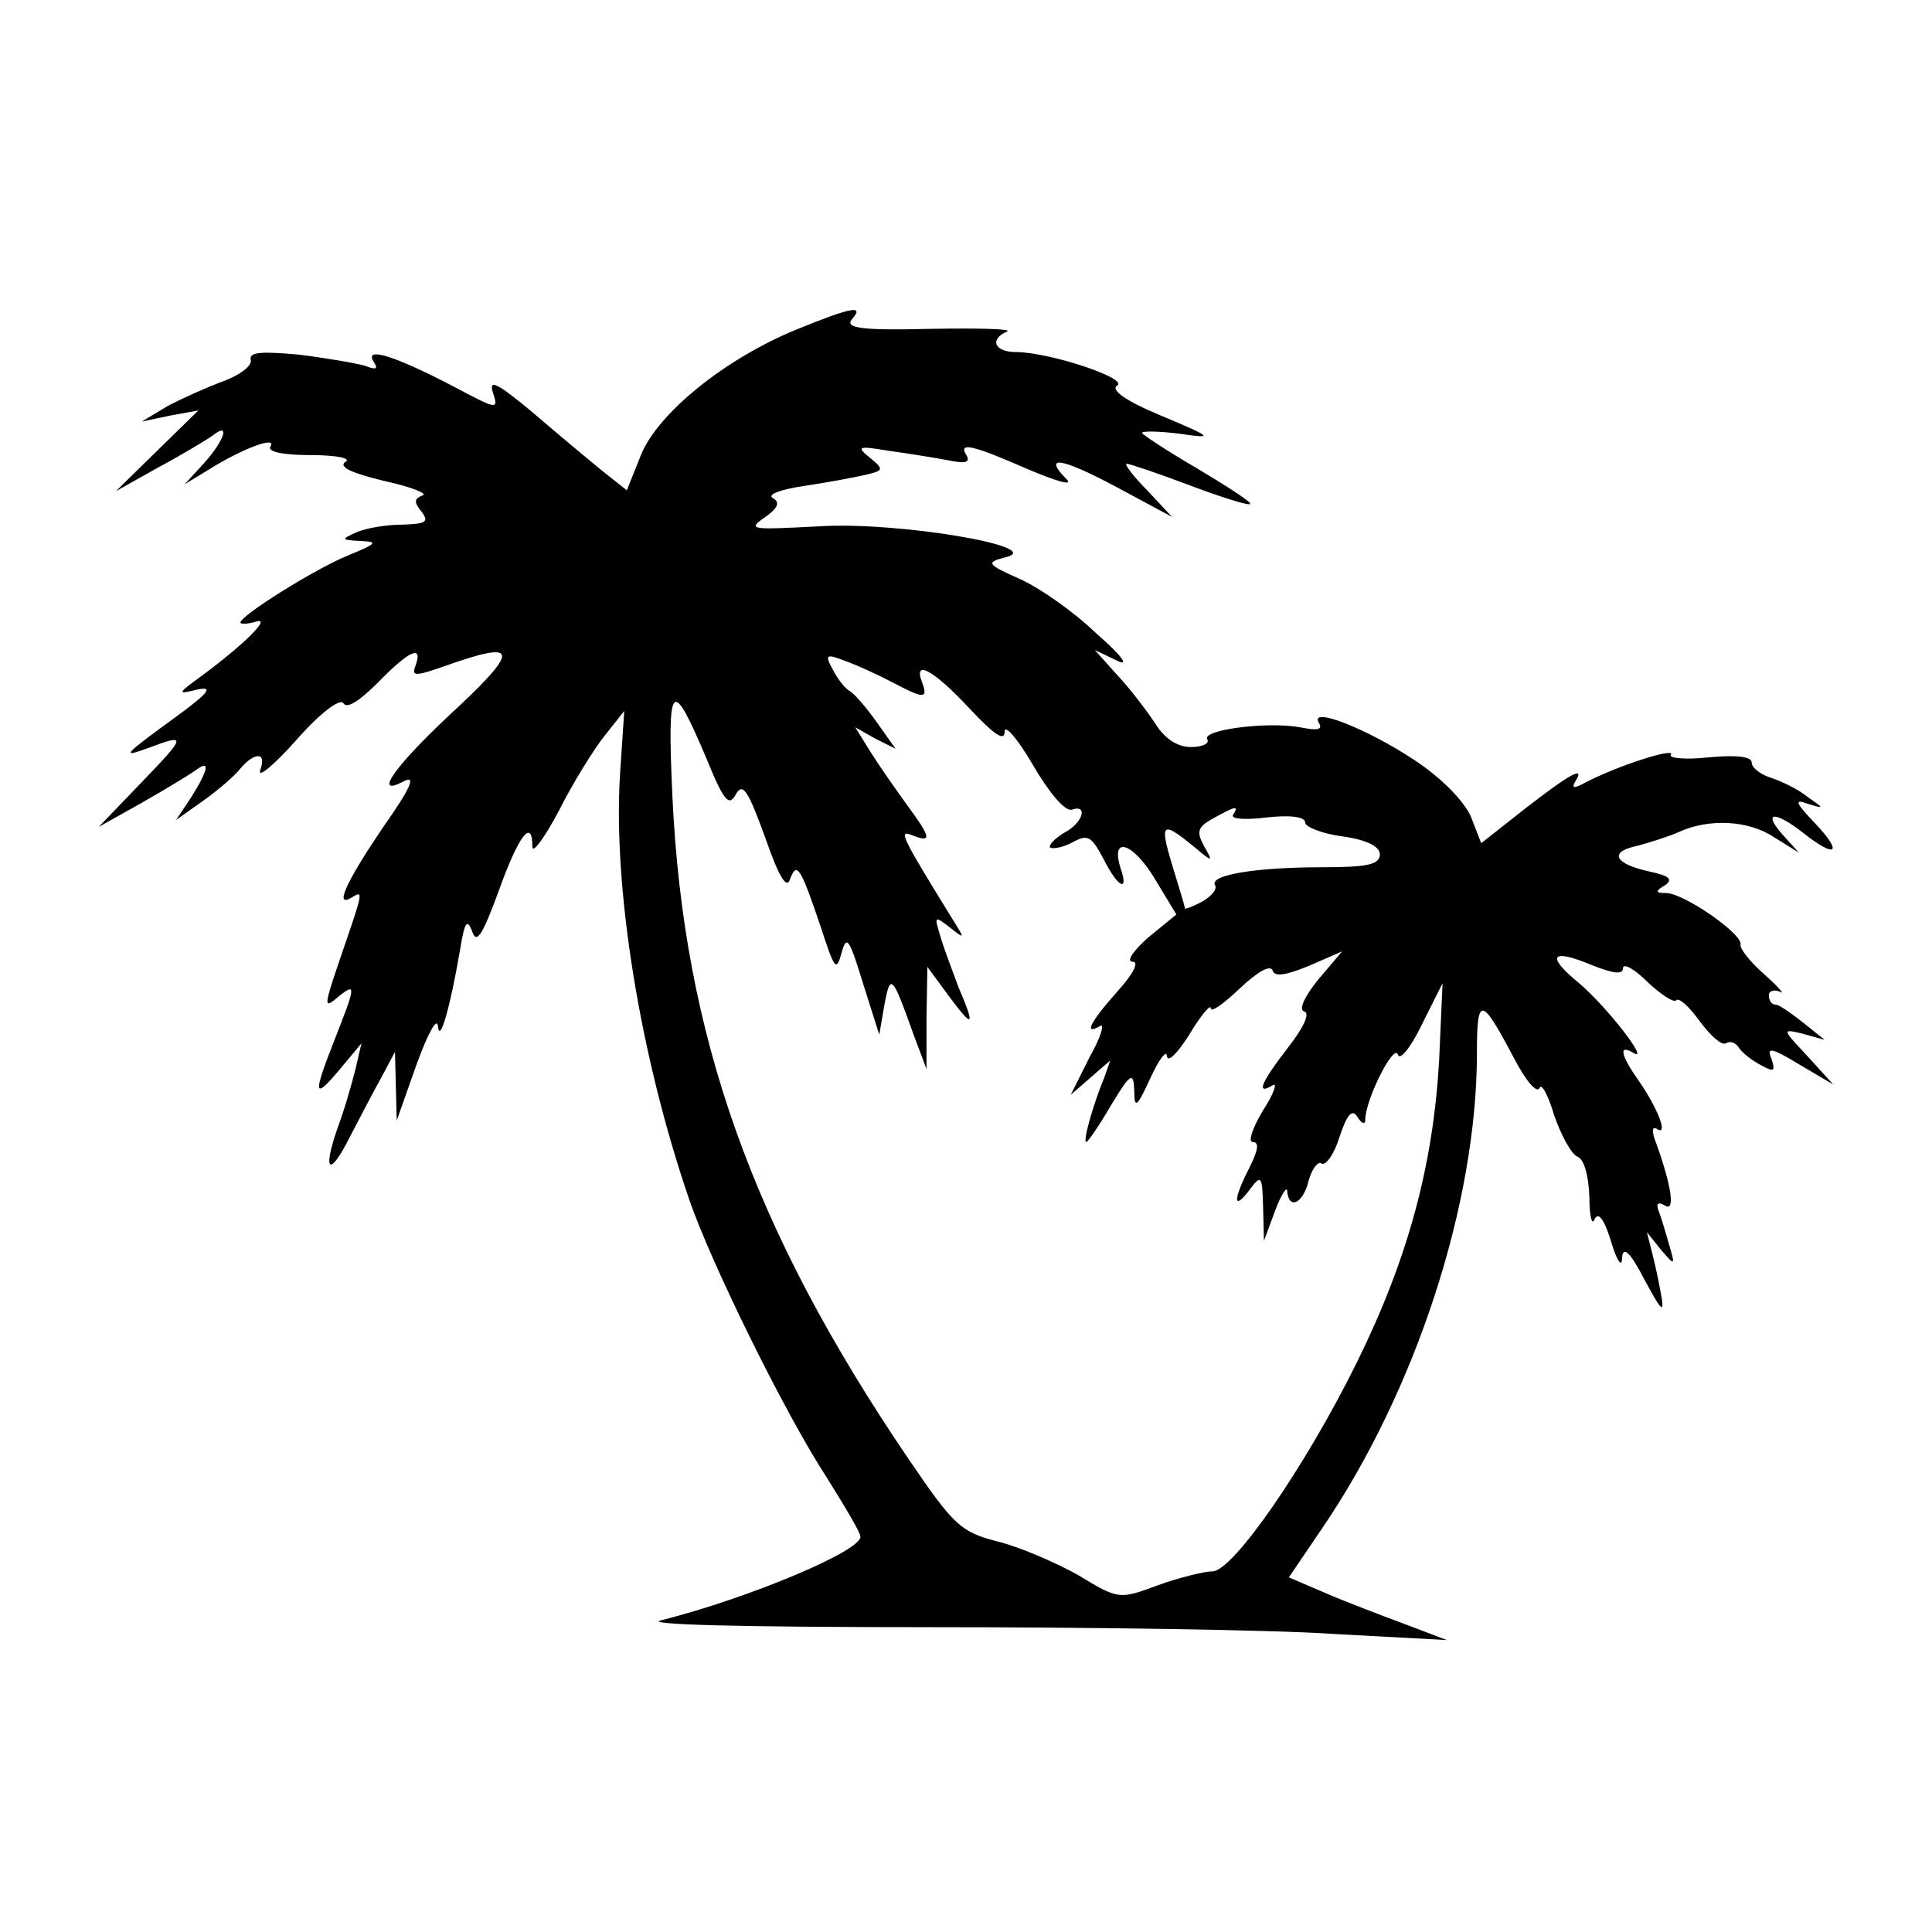
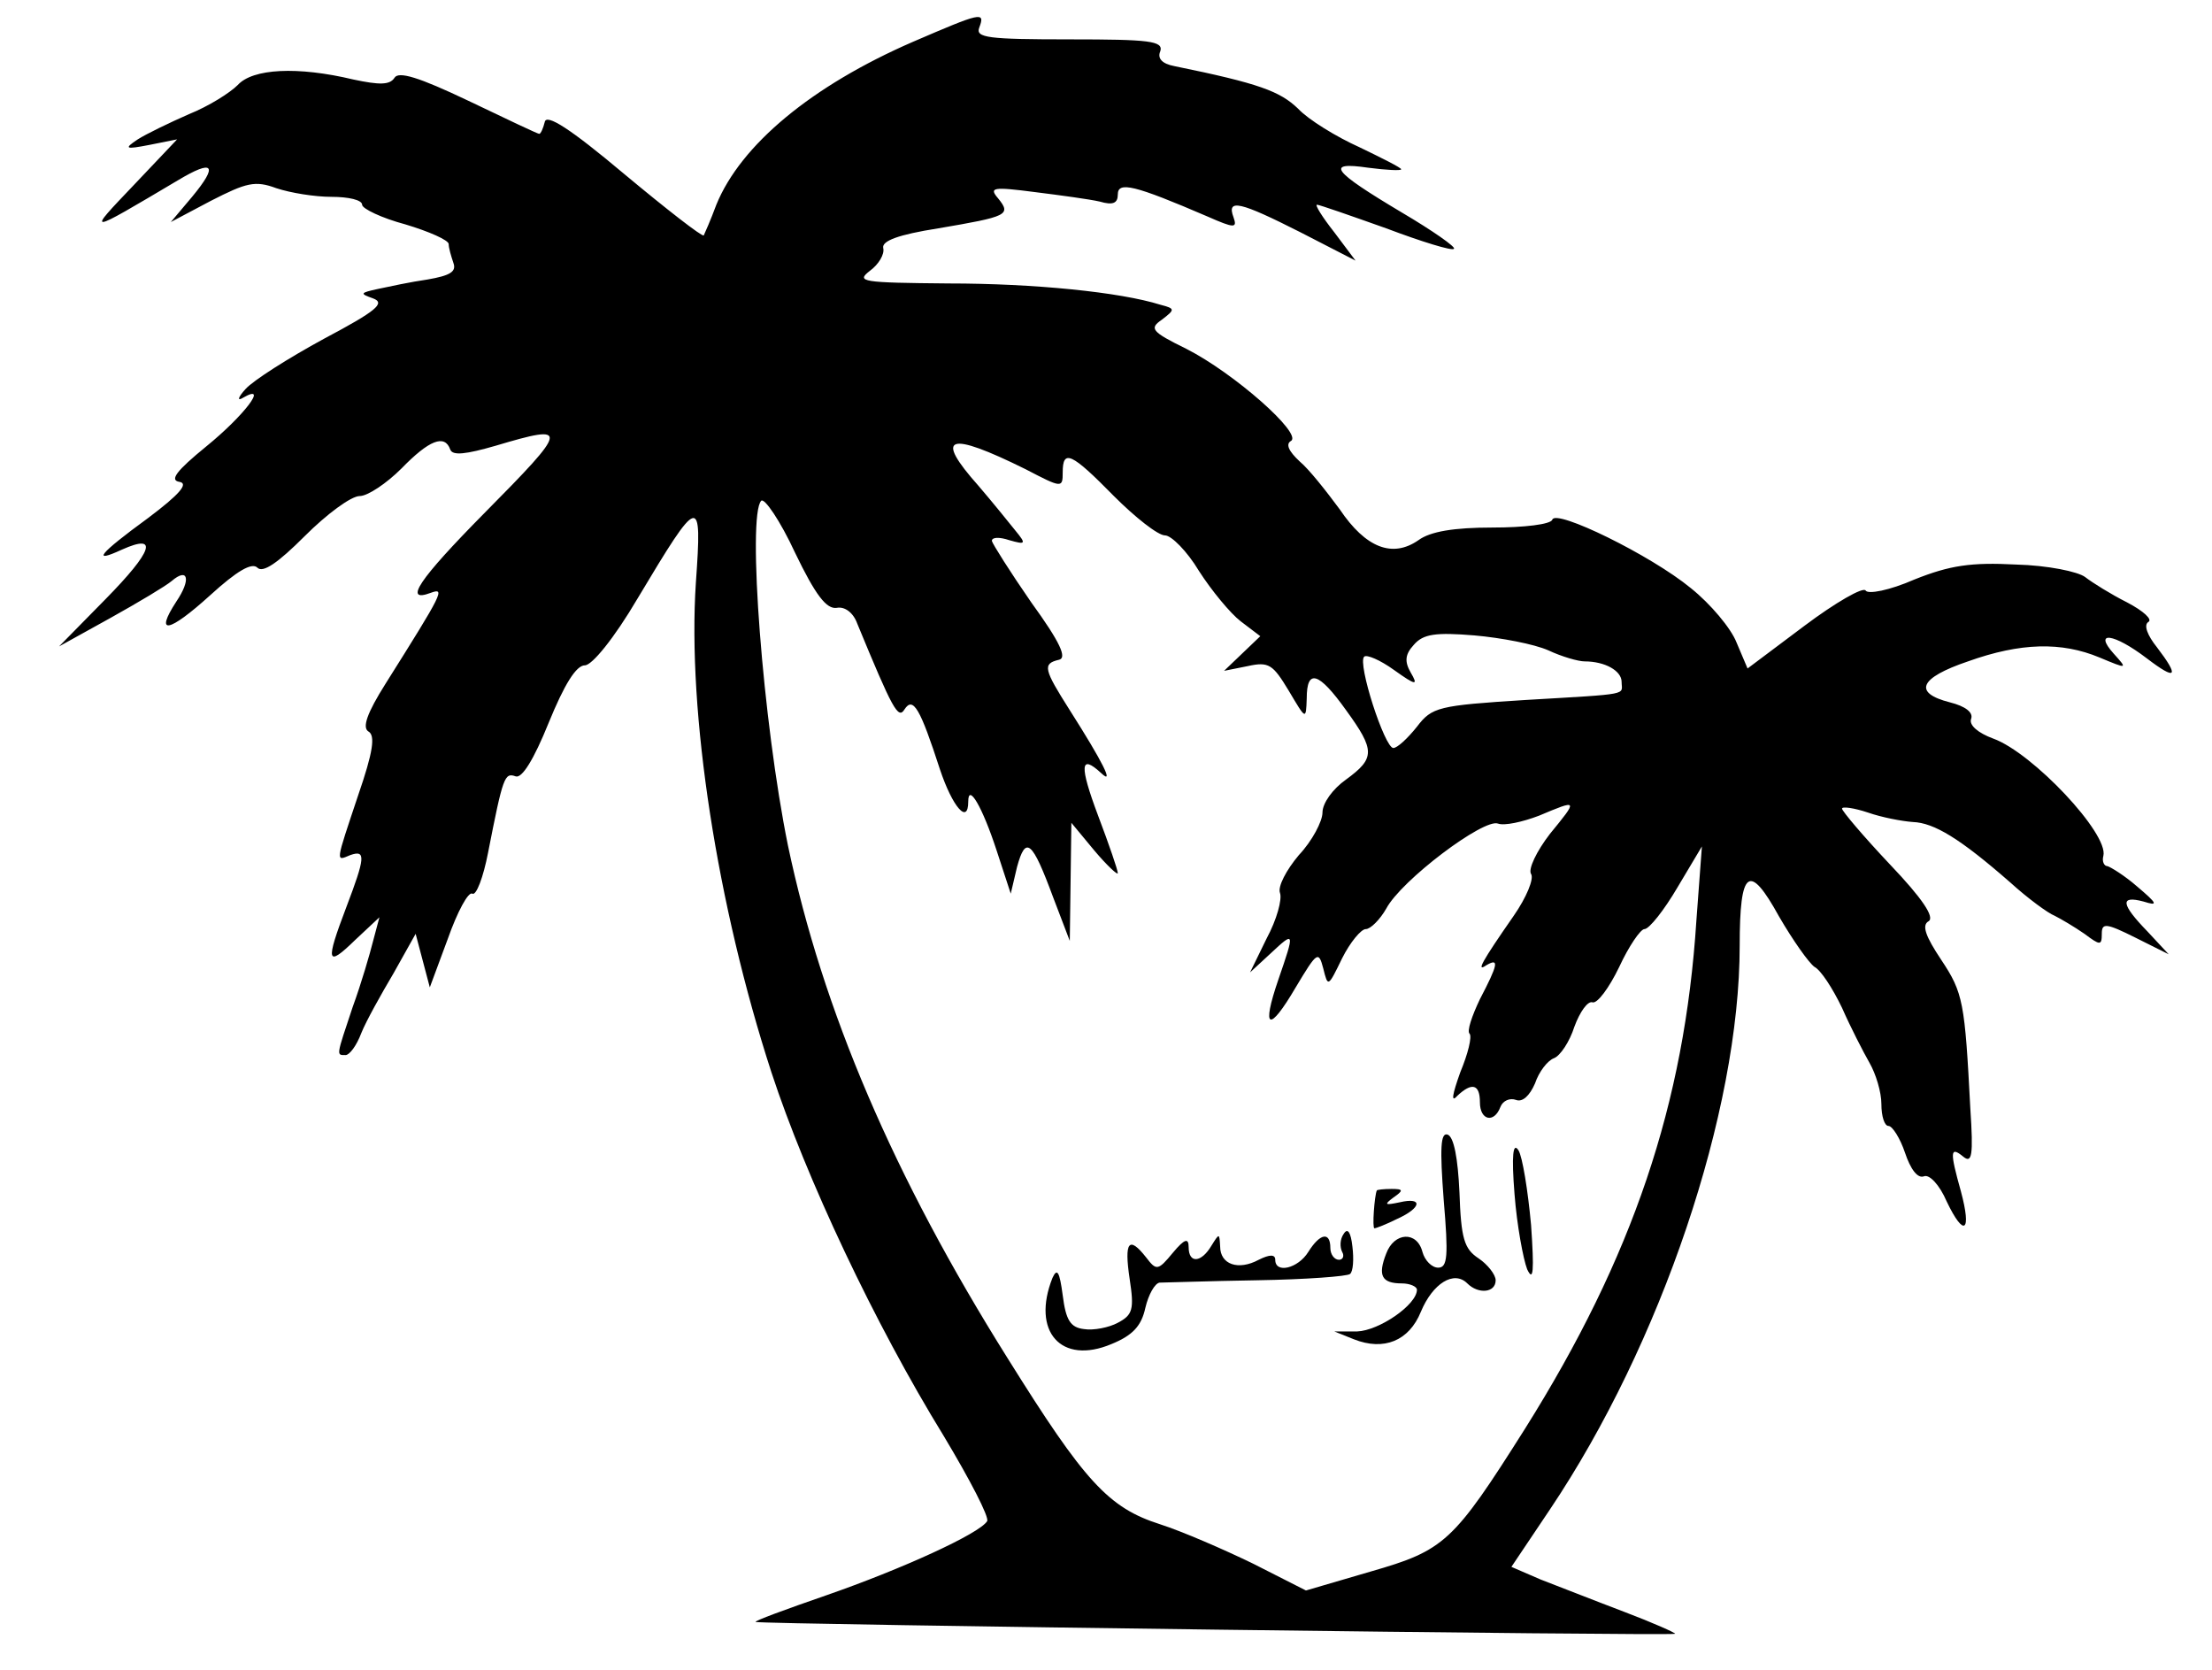
- <svg xmlns="http://www.w3.org/2000/svg" version="1.0" width="225pt" height="225pt" viewBox="0 0 225 225" preserveAspectRatio="xMidYMid meet">
-   <g transform="translate(0,225) scale(0.1,-0.1)" fill="#000000" stroke="none">
-     <path d="M927 1866 c-83 -34 -162 -98 -181 -147 l-16 -40 -29 23 c-16 13 -52 43 -81 68 -41 34 -51 39 -46 23 7 -21 5 -20 -46 7 -67 35 -104 47 -93 29 6 -9 3 -10 -10 -5 -10 3 -45 9 -77 13 -44 4 -58 3 -56 -6 2 -7 -13 -18 -32 -25 -19 -7 -48 -20 -65 -29 l-30 -18 33 7 33 6 -48 -47 -48 -47 50 28 c28 15 56 32 63 37 20 16 14 -5 -10 -32 l-23 -25 28 17 c38 24 80 40 72 27 -4 -6 14 -10 47 -10 31 0 48 -4 40 -8 -8 -6 8 -13 45 -22 32 -7 52 -15 45 -17 -10 -4 -10 -8 -1 -19 9 -12 5 -14 -22 -15 -19 0 -43 -4 -54 -9 -18 -8 -18 -9 5 -10 21 -1 19 -3 -15 -17 -39 -16 -125 -70 -125 -78 0 -2 8 -2 18 1 19 6 -13 -26 -63 -63 -29 -21 -29 -22 -5 -16 19 4 13 -4 -24 -31 -63 -46 -66 -49 -33 -37 45 17 44 14 -8 -40 l-50 -52 50 28 c28 16 56 33 63 38 17 13 15 1 -5 -31 l-18 -27 31 22 c17 12 37 29 44 38 17 20 31 19 23 -2 -3 -10 16 6 42 35 28 32 51 49 55 43 4 -7 19 3 40 24 36 37 53 45 44 20 -5 -13 -1 -13 36 0 82 29 85 19 15 -47 -73 -67 -103 -108 -65 -88 15 8 9 -7 -25 -55 -43 -64 -56 -93 -35 -80 13 8 13 7 -10 -60 -24 -70 -24 -71 -5 -55 20 16 19 11 -5 -50 -26 -66 -25 -72 6 -35 l25 30 -7 -30 c-4 -16 -13 -48 -21 -69 -18 -52 -9 -57 15 -9 11 21 27 52 36 68 l16 30 1 -40 1 -40 23 65 c13 36 24 56 25 45 2 -21 14 20 26 90 5 31 8 36 14 20 5 -15 12 -4 31 48 23 64 39 85 39 51 0 -9 14 10 31 42 16 32 41 72 53 87 l23 29 -5 -75 c-8 -131 23 -325 80 -492 25 -74 112 -251 161 -326 20 -32 38 -62 39 -68 4 -16 -129 -72 -232 -98 -22 -5 92 -8 310 -8 190 0 404 -3 475 -8 l130 -7 -50 19 c-27 10 -69 26 -92 36 l-42 18 38 56 c110 161 181 380 181 554 0 68 5 67 43 -5 14 -27 27 -42 30 -35 2 6 10 -8 17 -32 8 -23 20 -45 27 -48 8 -3 13 -22 14 -47 0 -22 3 -34 6 -26 4 9 11 1 19 -25 7 -24 13 -32 13 -20 1 14 9 8 26 -25 21 -39 24 -41 19 -15 -3 17 -8 39 -11 50 l-5 20 16 -20 c17 -20 17 -19 10 5 -4 14 -9 31 -12 39 -4 9 -1 12 7 7 12 -8 8 22 -10 72 -6 15 -5 21 1 17 13 -8 1 24 -22 57 -21 30 -23 42 -6 32 21 -13 -31 54 -63 81 -39 32 -33 41 15 21 25 -10 36 -11 36 -4 0 7 13 0 28 -15 16 -15 31 -25 34 -22 3 4 16 -8 28 -25 12 -16 25 -28 30 -25 5 3 11 1 15 -5 3 -5 15 -15 25 -20 16 -9 18 -8 13 7 -6 14 0 13 33 -7 l39 -23 -30 33 c-30 32 -30 32 -5 26 l25 -7 -25 20 c-14 11 -28 21 -32 21 -5 0 -8 5 -8 11 0 5 6 7 13 4 6 -4 -1 5 -18 20 -16 14 -29 30 -28 35 3 12 -66 60 -87 60 -12 0 -13 2 -1 9 10 7 5 11 -18 16 -41 9 -48 23 -14 30 15 4 37 11 48 16 35 16 81 14 111 -6 l29 -18 -19 21 c-24 27 -9 28 24 2 38 -30 47 -24 14 11 -23 24 -25 29 -9 23 20 -6 20 -6 0 8 -11 9 -30 18 -42 22 -13 4 -23 12 -23 18 0 7 -18 9 -50 6 -27 -3 -47 -1 -44 3 5 9 -62 -13 -97 -31 -15 -8 -19 -9 -15 -1 13 20 -4 11 -57 -30 l-52 -41 -12 31 c-8 18 -34 45 -66 66 -56 37 -123 63 -111 43 5 -8 -2 -9 -22 -5 -38 7 -115 -3 -108 -14 3 -5 -6 -9 -19 -9 -16 0 -31 10 -42 28 -10 15 -29 40 -44 56 l-26 29 25 -12 c16 -8 8 4 -24 32 -26 25 -66 53 -89 63 -38 17 -39 19 -16 25 50 12 -126 42 -218 36 -78 -4 -83 -4 -63 10 16 11 19 18 10 23 -7 4 9 10 36 14 27 4 59 10 72 13 21 5 22 6 5 20 -16 13 -14 14 22 8 22 -3 53 -8 69 -11 19 -4 26 -3 22 5 -11 17 6 13 70 -15 33 -14 53 -20 47 -13 -29 29 -9 27 55 -7 l67 -36 -29 31 c-17 17 -27 31 -24 31 3 0 36 -11 73 -25 37 -14 69 -24 71 -22 2 2 -26 20 -61 41 -36 21 -65 40 -65 42 0 2 19 2 43 -1 41 -6 41 -5 -21 21 -41 17 -59 30 -51 35 14 8 -79 39 -118 39 -25 0 -31 15 -10 24 6 3 -34 4 -90 3 -80 -2 -99 1 -91 11 15 17 1 15 -65 -12z m113 -411 c36 -19 41 -19 34 0 -11 28 13 15 55 -30 29 -31 41 -39 41 -27 0 9 15 -8 33 -39 18 -31 37 -54 45 -52 20 7 13 -16 -9 -27 -11 -7 -18 -14 -16 -17 3 -2 15 0 26 6 18 10 22 7 36 -19 17 -34 30 -40 20 -11 -12 38 14 30 39 -11 l26 -43 -33 -27 c-17 -15 -26 -28 -18 -28 8 0 1 -14 -18 -35 -32 -36 -39 -51 -20 -40 6 4 1 -13 -12 -36 l-22 -44 23 20 23 20 -7 -20 c-14 -34 -25 -75 -21 -75 2 0 15 19 29 43 23 38 26 39 27 17 0 -22 3 -20 19 15 10 22 19 33 19 25 1 -8 12 3 26 25 13 22 25 36 25 31 0 -6 15 5 34 23 19 18 35 28 38 21 2 -8 15 -6 42 5 l39 17 -28 -33 c-16 -20 -23 -35 -16 -37 7 -2 -1 -19 -19 -42 -31 -40 -38 -56 -18 -44 6 4 2 -9 -11 -29 -12 -20 -18 -37 -12 -37 8 0 6 -10 -4 -30 -19 -37 -19 -51 0 -26 14 19 15 17 16 -20 l1 -39 13 35 c7 19 14 29 14 23 2 -23 19 -14 25 12 4 14 11 23 15 20 5 -3 15 11 21 31 9 27 15 33 21 23 5 -8 9 -9 9 -3 0 23 33 89 38 76 2 -8 15 8 28 35 l24 48 -4 -90 c-7 -122 -36 -230 -95 -350 -60 -122 -145 -245 -169 -245 -9 0 -38 -7 -63 -16 -46 -17 -46 -17 -94 12 -27 15 -69 33 -94 39 -42 11 -50 18 -103 96 -182 268 -262 493 -275 773 -6 134 -1 139 40 42 20 -49 26 -56 34 -41 8 14 14 5 34 -50 16 -46 25 -61 29 -49 8 21 12 15 36 -56 16 -49 18 -52 24 -30 6 22 9 17 25 -35 l19 -60 6 35 c7 37 9 35 34 -35 l15 -40 0 59 1 60 25 -34 c29 -39 31 -36 11 11 -7 19 -17 45 -21 59 -7 23 -7 24 11 10 18 -14 18 -14 3 10 -61 99 -63 104 -46 97 23 -9 21 -2 -7 36 -13 18 -32 45 -42 61 l-18 29 23 -13 24 -12 -22 31 c-12 17 -26 33 -31 36 -6 3 -15 15 -20 25 -10 18 -8 19 15 10 14 -5 38 -16 55 -25z m396 -154 c-3 -5 15 -6 39 -3 27 3 45 1 45 -6 0 -5 20 -13 43 -16 29 -4 44 -12 44 -21 0 -12 -15 -15 -67 -15 -78 0 -132 -9 -125 -21 3 -4 -4 -13 -15 -19 -11 -6 -20 -9 -20 -8 0 2 -7 25 -15 51 -15 50 -12 52 29 18 18 -15 19 -15 8 4 -9 17 -7 22 11 32 27 15 30 15 23 4z" />
+ <svg xmlns="http://www.w3.org/2000/svg" version="1.0" width="281pt" height="212pt" viewBox="0 0 281 212" preserveAspectRatio="xMidYMid meet">
+   <g transform="translate(0,212) scale(0.1,-0.1)" fill="#000000" stroke="none">
+     <path d="M1160 2067 c-129 -56 -219 -131 -250 -207 -7 -19 -15 -37 -16 -39 -2 -2 -47 33 -101 78 -69 58 -99 77 -101 66 -2 -8 -5 -15 -7 -15 -2 0 -42 19 -90 42 -63 30 -89 38 -94 29 -6 -9 -19 -9 -52 -2 -71 17 -128 14 -147 -7 -10 -10 -37 -27 -62 -37 -25 -11 -54 -25 -65 -32 -18 -12 -16 -13 15 -7 l35 7 -55 -58 c-60 -63 -62 -64 56 6 45 27 52 20 18 -21 l-27 -32 51 27 c45 23 56 26 83 16 18 -6 49 -11 70 -11 22 0 39 -4 39 -10 0 -5 25 -17 55 -25 30 -9 55 -20 55 -25 0 -5 3 -15 6 -24 4 -11 -4 -16 -33 -21 -21 -3 -49 -9 -63 -12 -23 -5 -23 -6 -6 -12 16 -6 4 -16 -62 -51 -46 -25 -90 -53 -100 -64 -10 -11 -11 -16 -3 -11 33 19 1 -23 -47 -62 -38 -31 -47 -43 -34 -45 12 -2 0 -16 -40 -46 -63 -46 -72 -58 -33 -40 47 21 39 -2 -21 -63 l-59 -60 65 36 c36 20 71 41 78 47 21 18 25 2 6 -26 -28 -43 -10 -40 43 8 34 31 53 42 60 35 7 -7 26 6 60 40 28 28 59 51 70 51 10 0 34 16 53 35 35 36 55 44 62 24 3 -8 20 -6 58 5 94 28 93 23 -15 -86 -83 -84 -103 -114 -68 -101 19 7 16 1 -57 -115 -24 -38 -30 -56 -22 -61 9 -5 6 -26 -13 -81 -29 -87 -29 -84 -10 -76 20 7 19 -3 -5 -66 -27 -71 -25 -77 11 -42 l31 29 -8 -30 c-4 -16 -15 -54 -26 -84 -21 -63 -21 -61 -9 -61 5 0 14 12 20 28 6 15 25 49 41 76 l28 50 9 -34 9 -34 23 62 c12 34 26 60 31 57 5 -3 14 21 20 52 19 97 21 102 35 97 8 -3 23 21 42 68 20 49 35 73 46 73 9 0 37 34 67 85 79 132 82 133 74 20 -11 -165 27 -410 96 -622 44 -134 131 -319 219 -462 33 -55 58 -103 55 -108 -10 -16 -109 -61 -204 -94 -52 -18 -93 -33 -90 -34 10 -3 1165 -18 1168 -15 1 1 -28 14 -65 28 -37 14 -85 33 -106 41 l-37 16 49 73 c141 210 241 505 241 716 0 97 12 106 50 37 18 -31 38 -59 45 -64 8 -4 23 -27 35 -52 11 -25 27 -56 35 -70 8 -14 15 -37 15 -52 0 -16 4 -28 9 -28 5 0 15 -16 21 -34 7 -21 16 -33 24 -30 7 3 20 -11 29 -32 22 -46 32 -39 18 13 -14 50 -14 58 3 44 11 -9 13 1 9 61 -7 135 -9 147 -37 189 -20 30 -25 44 -16 49 8 5 -8 29 -49 72 -34 36 -61 68 -61 71 0 3 15 1 33 -5 17 -6 43 -11 57 -12 27 -1 60 -21 124 -77 22 -20 48 -39 56 -42 8 -4 25 -14 38 -23 20 -15 22 -15 22 0 0 14 5 14 43 -5 l42 -21 -27 29 c-34 35 -35 46 -5 38 19 -6 18 -3 -8 19 -16 14 -34 25 -38 26 -4 0 -7 6 -5 13 7 28 -90 131 -140 149 -19 7 -31 17 -28 25 3 8 -7 16 -27 21 -47 12 -39 31 23 52 67 24 119 25 167 5 36 -15 36 -15 18 5 -26 29 0 26 42 -6 38 -29 42 -24 13 14 -12 15 -17 28 -11 32 6 3 -6 14 -27 25 -20 10 -44 25 -53 32 -9 7 -48 15 -88 16 -57 3 -84 -1 -129 -19 -32 -14 -59 -19 -62 -14 -3 5 -38 -15 -78 -45 l-72 -54 -14 33 c-7 18 -33 49 -58 69 -51 42 -172 101 -176 87 -2 -6 -36 -10 -76 -10 -49 0 -79 -5 -94 -16 -33 -23 -67 -10 -100 39 -17 23 -39 51 -51 61 -14 13 -18 22 -11 26 15 9 -72 86 -133 117 -45 22 -47 26 -31 37 17 13 17 14 -2 19 -51 16 -160 27 -269 27 -110 1 -118 2 -100 16 11 8 19 21 17 29 -2 9 19 17 70 25 88 15 93 17 76 38 -12 14 -7 15 47 8 32 -4 69 -9 82 -12 17 -5 23 -2 23 9 0 17 21 12 114 -28 34 -15 38 -15 33 -1 -9 24 8 20 85 -19 l70 -36 -27 36 c-15 19 -25 35 -22 35 3 0 43 -14 88 -30 45 -17 84 -29 86 -26 3 2 -27 23 -66 46 -89 53 -98 65 -43 57 23 -3 42 -4 42 -2 0 2 -24 14 -53 28 -29 13 -65 35 -78 49 -23 22 -49 32 -157 54 -16 3 -22 10 -18 19 4 13 -14 15 -115 15 -104 0 -120 2 -115 15 8 21 2 19 -84 -18z m143 -543 c46 -24 47 -24 47 -4 0 30 11 25 65 -30 27 -27 56 -50 65 -50 8 0 28 -20 43 -45 16 -25 40 -54 53 -64 l25 -19 -23 -22 -23 -22 30 6 c27 6 32 2 52 -31 22 -37 22 -38 23 -10 0 38 15 34 50 -15 37 -51 37 -61 0 -88 -17 -12 -30 -30 -30 -42 0 -11 -13 -36 -30 -54 -16 -19 -27 -40 -24 -48 3 -8 -4 -34 -17 -58 l-21 -43 26 24 c31 29 31 28 10 -33 -22 -64 -12 -68 22 -10 27 45 29 47 35 24 6 -24 6 -24 24 13 10 20 24 37 30 37 6 0 18 12 26 26 19 36 124 115 142 108 8 -3 31 2 52 10 50 21 50 21 14 -23 -17 -22 -28 -45 -24 -51 4 -6 -6 -30 -22 -53 -41 -59 -48 -72 -35 -63 17 10 15 1 -8 -43 -10 -21 -17 -41 -13 -44 3 -4 -2 -25 -12 -49 -10 -28 -12 -39 -4 -30 19 18 29 15 29 -8 0 -23 18 -27 26 -6 3 8 12 12 20 9 8 -3 17 5 24 21 5 15 16 29 24 32 8 3 20 21 26 40 7 19 17 33 23 31 6 -2 21 18 34 45 12 26 27 48 32 48 6 0 25 24 42 53 l31 52 -7 -94 c-15 -233 -81 -428 -218 -646 -91 -144 -102 -154 -196 -181 l-82 -24 -67 34 c-37 18 -90 41 -118 50 -66 21 -96 54 -194 211 -145 231 -235 442 -279 651 -32 157 -52 419 -34 438 4 4 24 -25 43 -66 26 -54 40 -72 53 -70 10 2 21 -6 26 -20 45 -109 52 -122 60 -109 11 17 20 1 45 -76 16 -48 36 -71 36 -41 0 24 18 -7 36 -62 l18 -55 8 34 c11 40 19 34 46 -39 l21 -55 1 75 1 75 29 -35 c16 -19 30 -32 30 -29 0 4 -11 36 -25 73 -24 64 -23 79 4 54 17 -16 2 14 -40 80 -33 52 -35 59 -14 64 11 2 2 22 -35 73 -27 39 -49 74 -50 78 0 5 10 5 22 1 21 -6 22 -5 8 12 -8 10 -29 36 -47 57 -57 64 -39 70 60 21z m664 -230 c17 -8 38 -14 46 -14 26 0 47 -12 47 -26 0 -17 14 -15 -122 -23 -111 -7 -119 -9 -138 -34 -12 -15 -25 -27 -30 -27 -11 0 -46 108 -37 116 3 3 20 -4 38 -17 28 -20 31 -20 21 -3 -8 14 -7 23 4 35 12 14 28 16 77 12 34 -3 76 -11 94 -19z" />
+     <path d="M1834 596 c6 -71 5 -86 -7 -86 -8 0 -17 9 -20 20 -7 27 -36 25 -46 -2 -11 -28 -6 -38 20 -38 10 0 19 -4 19 -8 0 -19 -48 -52 -76 -53 l-29 0 25 -10 c38 -15 70 -2 85 35 15 36 42 53 59 36 14 -14 36 -12 36 4 0 7 -10 20 -22 28 -18 12 -22 25 -24 84 -2 43 -7 70 -15 73 -9 3 -10 -17 -5 -83z" />
+     <path d="M1924 603 c3 -39 11 -82 16 -95 8 -17 9 -2 5 56 -4 44 -11 87 -16 95 -7 11 -9 -6 -5 -56z" />
+     <path d="M1749 608 c-3 -7 -6 -48 -3 -48 2 0 15 5 29 12 31 14 33 28 3 21 -19 -4 -20 -3 -8 6 13 9 13 11 -2 11 -10 0 -19 -1 -19 -2z" />
+     <path d="M1707 553 c-5 -7 -5 -17 -2 -23 3 -5 1 -10 -4 -10 -6 0 -11 7 -11 15 0 21 -13 19 -28 -5 -13 -21 -42 -28 -42 -10 0 7 -7 7 -21 0 -26 -14 -49 -6 -49 17 -1 17 -1 17 -11 1 -13 -22 -29 -23 -29 -2 0 12 -5 11 -20 -7 -19 -23 -21 -23 -34 -6 -22 28 -28 20 -21 -27 6 -39 4 -46 -15 -56 -11 -6 -31 -10 -43 -8 -17 2 -23 11 -27 43 -4 30 -7 35 -13 22 -27 -68 11 -111 75 -84 27 11 38 23 43 46 4 17 12 31 18 32 7 0 62 2 124 3 62 1 115 5 118 8 4 3 5 19 3 35 -2 18 -6 24 -11 16z" />
  </g>
</svg>
